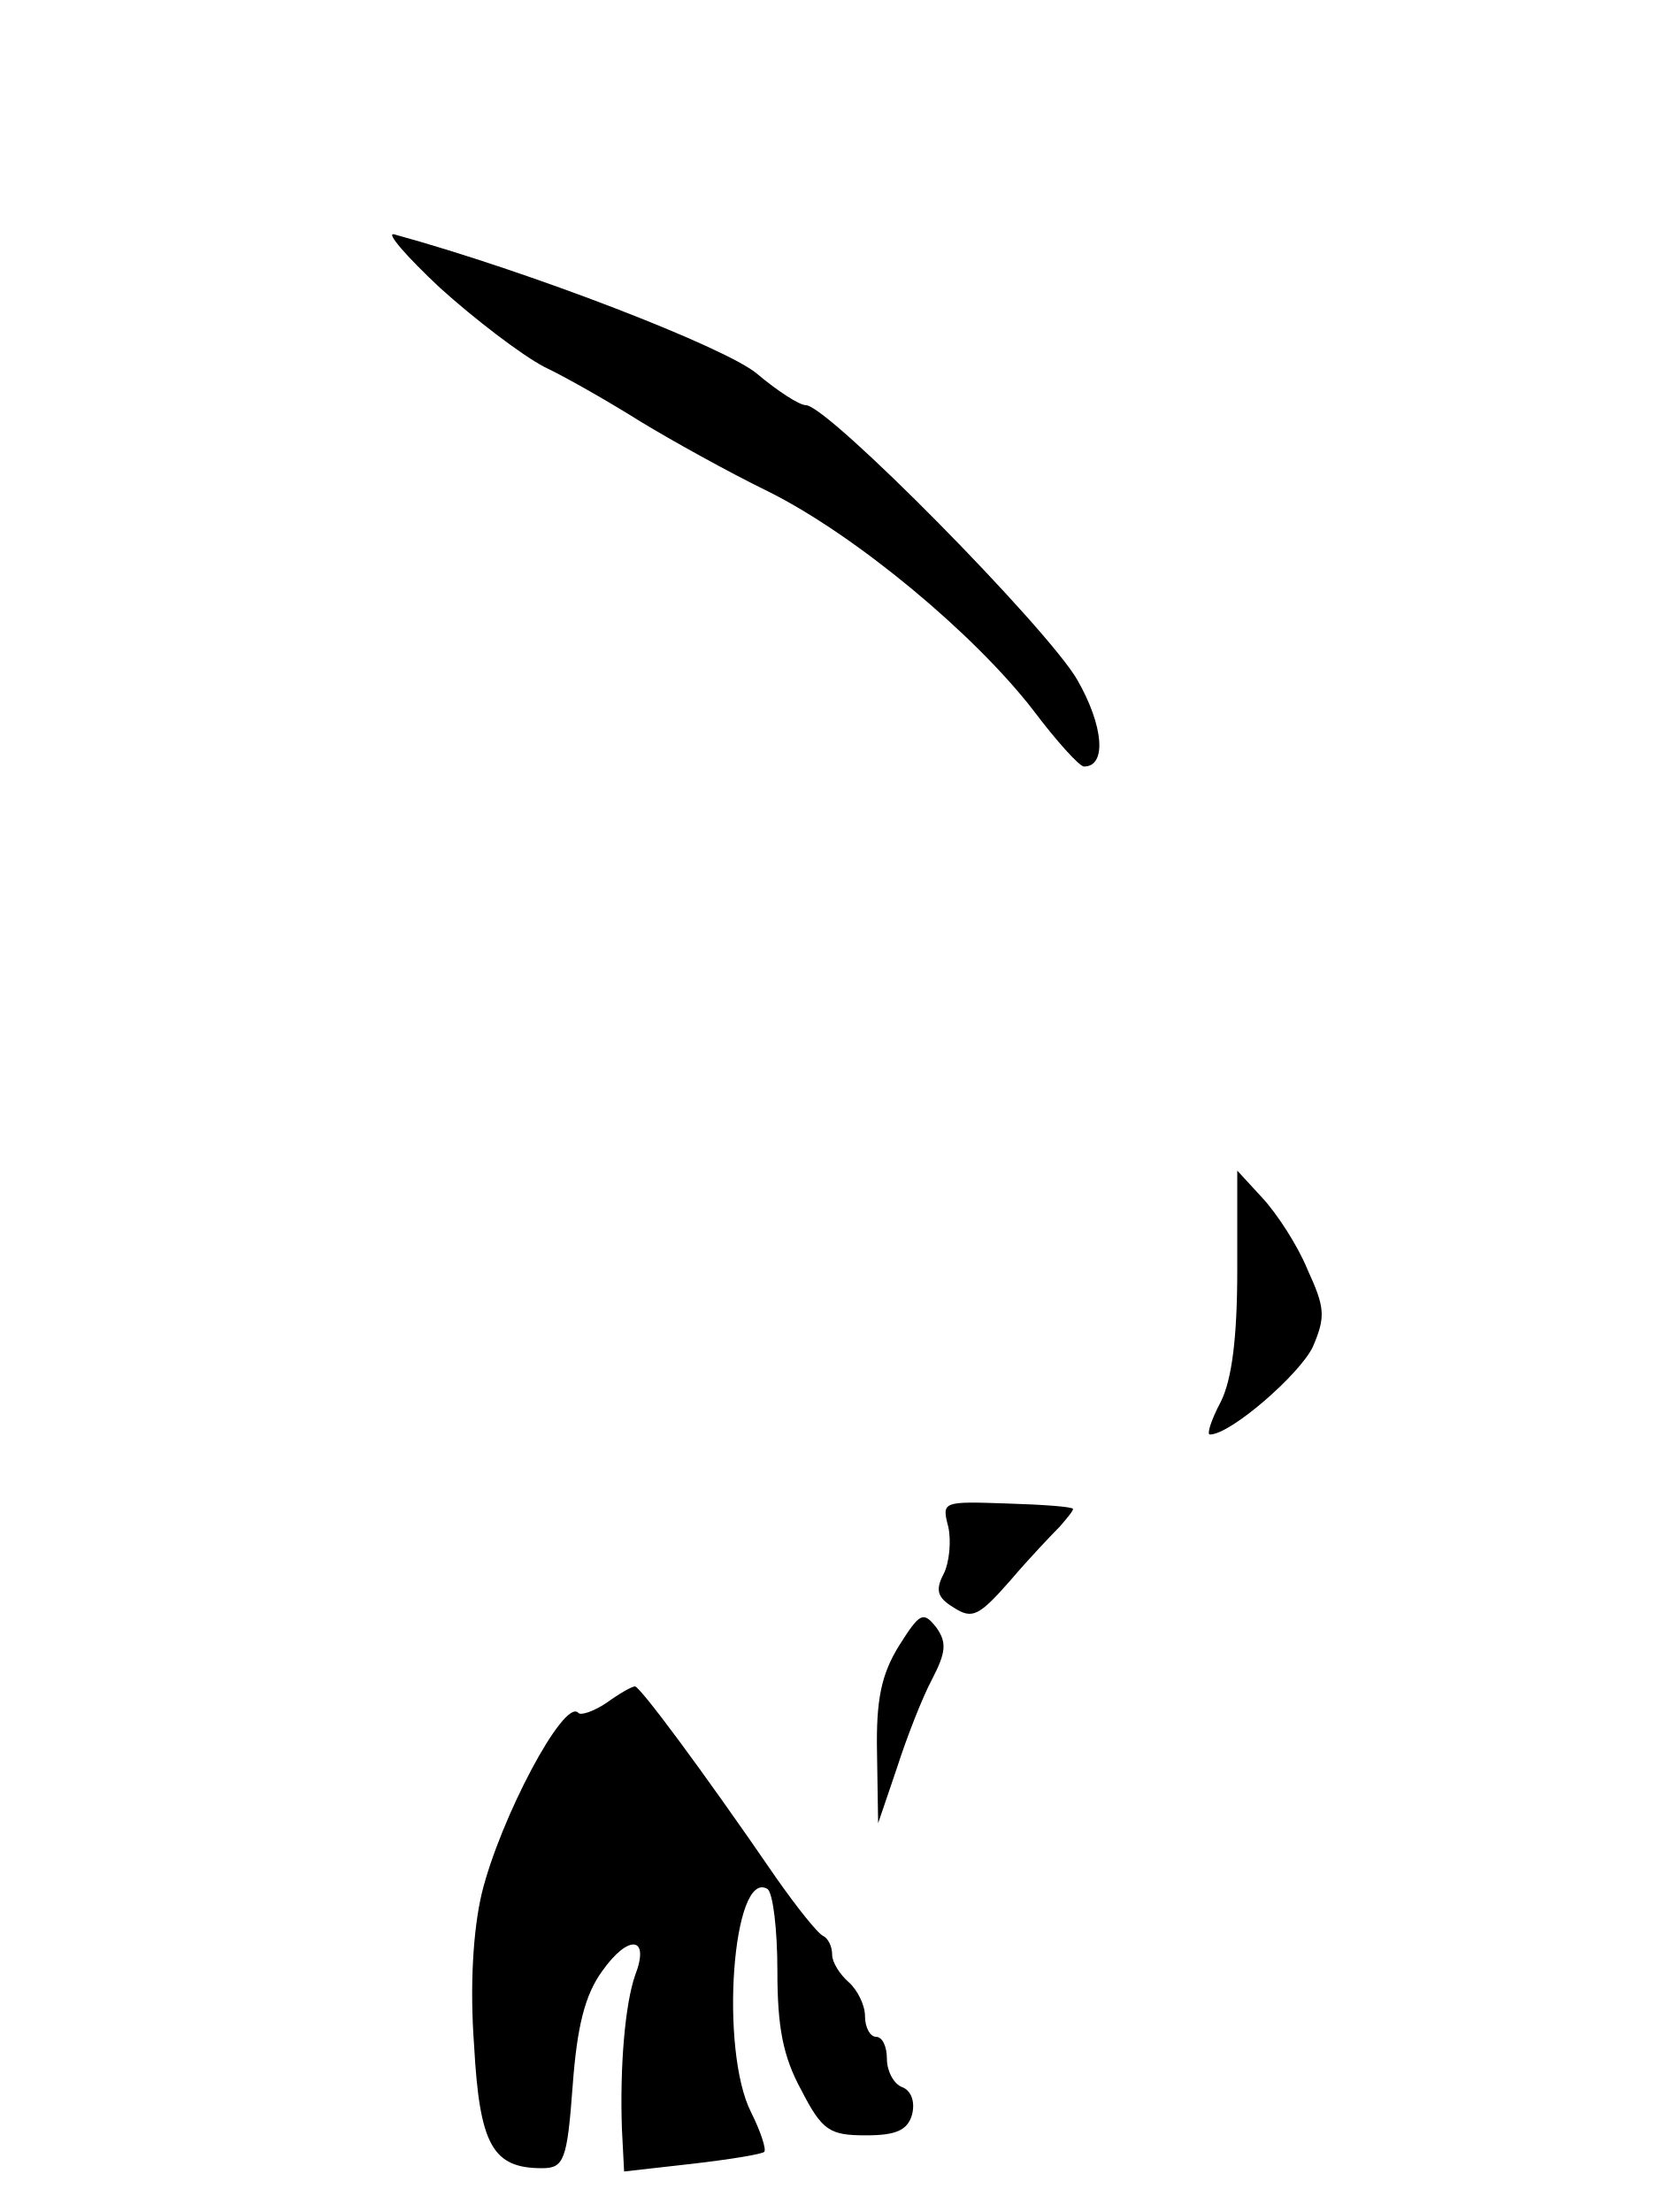
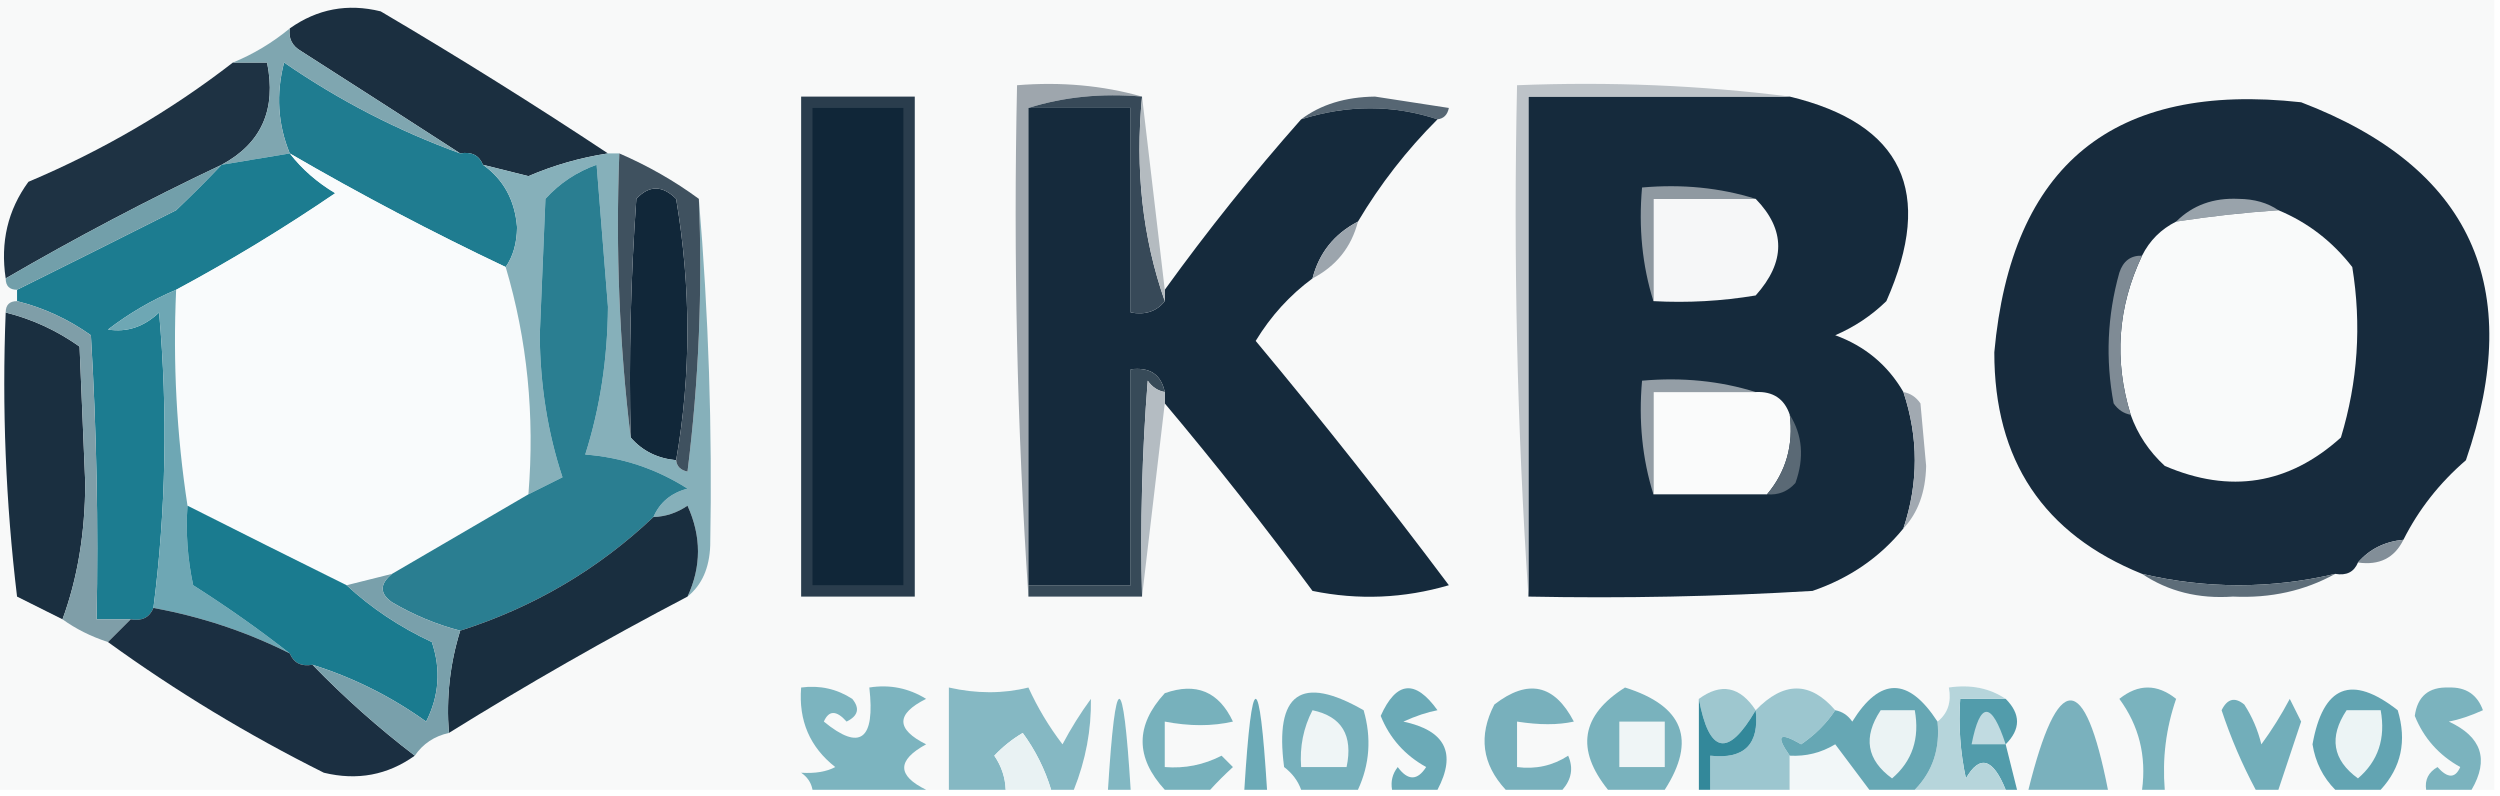
- <svg xmlns="http://www.w3.org/2000/svg" version="1.0" width="152pt" height="202pt" viewBox="0 0 152 202" preserveAspectRatio="xMidYMid meet">
-   <g transform="translate(0,202) scale(0.1,-0.1)" fill="#000000" stroke="none">
-     <path d="M402 1757 c31 -28 74 -61 95 -72 21 -10 61 -33 88 -50 28 -17 80 -46 117 -64 80 -40 188 -130 242 -200 21 -28 42 -51 46 -51 21 0 18 37 -6 79 -27 47 -228 251 -248 251 -6 0 -26 13 -45 29 -29 24 -207 93 -331 127 -8 2 11 -20 42 -49z" />
-     <path d="M1130 860 c0 -62 -5 -100 -15 -120 -9 -17 -13 -30 -10 -30 19 0 82 55 94 80 12 28 11 36 -5 71 -9 22 -28 51 -41 65 l-23 25 0 -91z" />
-     <path d="M866 626 c3 -13 1 -33 -4 -43 -8 -15 -6 -22 9 -31 17 -11 23 -8 52 25 17 20 38 42 45 49 6 7 12 14 12 16 0 2 -27 4 -60 5 -59 2 -60 2 -54 -21z" />
-     <path d="M821 517 c-16 -26 -21 -49 -20 -98 l1 -64 17 50 c9 28 23 64 32 81 13 25 14 34 4 48 -12 15 -15 13 -34 -17z" />
-     <path d="M554 465 c-12 -8 -24 -12 -26 -9 -13 13 -71 -96 -88 -165 -8 -34 -11 -85 -7 -139 5 -91 17 -112 62 -112 20 0 23 7 28 75 4 54 11 83 27 105 24 34 44 32 30 -4 -9 -26 -14 -82 -12 -140 l2 -39 62 7 c35 4 65 9 66 11 2 2 -3 18 -12 36 -29 57 -17 223 15 204 5 -4 9 -37 9 -75 0 -51 5 -78 22 -109 19 -37 26 -41 59 -41 28 0 38 5 42 19 3 12 -1 22 -9 25 -8 3 -14 15 -14 26 0 11 -4 20 -10 20 -5 0 -10 8 -10 19 0 10 -7 24 -15 31 -8 7 -15 18 -15 25 0 8 -4 15 -8 17 -5 2 -24 26 -43 53 -70 102 -124 174 -129 175 -3 0 -15 -7 -26 -15z" />
+ <svg xmlns="http://www.w3.org/2000/svg" version="1.1" width="220px" height="70px" style="shape-rendering:geometricPrecision; text-rendering:geometricPrecision; image-rendering:optimizeQuality; fill-rule:evenodd; clip-rule:evenodd">
+   <g>
+     <path style="opacity:1" fill="#f8f9f9" d="M -0.5,-0.5 C 72.833,-0.5 146.167,-0.5 219.5,-0.5C 219.5,22.833 219.5,46.167 219.5,69.5C 218.833,69.5 218.167,69.5 217.5,69.5C 219.057,66.837 218.39,64.837 215.5,63.5C 216.397,63.331 217.397,62.998 218.5,62.5C 218,61.12 217,60.453 215.5,60.5C 213.734,60.434 212.734,61.268 212.5,63C 213.292,64.96 214.625,66.46 216.5,67.5C 216.062,68.506 215.396,68.506 214.5,67.5C 213.702,67.957 213.369,68.624 213.5,69.5C 212.167,69.5 210.833,69.5 209.5,69.5C 211.315,67.531 211.815,65.198 211,62.5C 206.93,59.315 204.43,60.315 203.5,65.5C 203.752,67.073 204.418,68.406 205.5,69.5C 203.833,69.5 202.167,69.5 200.5,69.5C 201.156,67.516 201.822,65.516 202.5,63.5C 202.167,62.833 201.833,62.167 201.5,61.5C 200.757,62.908 199.923,64.241 199,65.5C 198.691,64.234 198.191,63.067 197.5,62C 196.668,61.312 196.002,61.479 195.5,62.5C 196.312,64.945 197.312,67.278 198.5,69.5C 195.833,69.5 193.167,69.5 190.5,69.5C 190.274,66.751 190.607,64.084 191.5,61.5C 189.833,60.167 188.167,60.167 186.5,61.5C 188.229,63.851 188.896,66.518 188.5,69.5C 187.5,69.5 186.5,69.5 185.5,69.5C 183.439,59.018 181.105,59.018 178.5,69.5C 178.167,69.5 177.833,69.5 177.5,69.5C 177.167,68.167 176.833,66.833 176.5,65.5C 177.833,64.167 177.833,62.833 176.5,61.5C 175.081,60.549 173.415,60.215 171.5,60.5C 171.737,61.791 171.404,62.791 170.5,63.5C 167.942,59.562 165.442,59.562 163,63.5C 162.617,62.944 162.117,62.611 161.5,62.5C 159.295,59.947 156.962,59.947 154.5,62.5C 153.121,60.403 151.455,60.07 149.5,61.5C 149.5,64.167 149.5,66.833 149.5,69.5C 148.5,69.5 147.5,69.5 146.5,69.5C 149.316,65.113 148.149,62.113 143,60.5C 139.141,62.938 138.641,65.938 141.5,69.5C 140.167,69.5 138.833,69.5 137.5,69.5C 138.303,68.577 138.47,67.577 138,66.5C 136.644,67.38 135.144,67.713 133.5,67.5C 133.5,66.167 133.5,64.833 133.5,63.5C 135.446,63.807 137.113,63.807 138.5,63.5C 136.788,60.209 134.455,59.709 131.5,62C 130.083,64.743 130.416,67.243 132.5,69.5C 130.5,69.5 128.5,69.5 126.5,69.5C 128.197,66.285 127.197,64.285 123.5,63.5C 124.603,63.002 125.603,62.669 126.5,62.5C 124.541,59.764 122.875,59.931 121.5,63C 122.292,64.96 123.625,66.46 125.5,67.5C 124.726,68.711 123.893,68.711 123,67.5C 122.536,68.094 122.369,68.761 122.5,69.5C 121.5,69.5 120.5,69.5 119.5,69.5C 120.537,67.263 120.703,64.929 120,62.5C 114.481,59.334 112.148,61.001 113,67.5C 113.717,68.044 114.217,68.711 114.5,69.5C 113.5,69.5 112.5,69.5 111.5,69.5C 110.833,58.833 110.167,58.833 109.5,69.5C 108.5,69.5 107.5,69.5 106.5,69.5C 107.091,68.849 107.757,68.182 108.5,67.5C 108.167,67.167 107.833,66.833 107.5,66.5C 105.929,67.309 104.262,67.643 102.5,67.5C 102.5,66.167 102.5,64.833 102.5,63.5C 104.674,63.92 106.674,63.92 108.5,63.5C 107.259,60.856 105.259,60.023 102.5,61C 99.899,63.83 99.899,66.663 102.5,69.5C 101.5,69.5 100.5,69.5 99.5,69.5C 98.833,58.833 98.167,58.833 97.5,69.5C 96.5,69.5 95.5,69.5 94.5,69.5C 95.545,66.886 96.045,64.22 96,61.5C 95.077,62.759 94.243,64.092 93.5,65.5C 92.316,63.954 91.316,62.287 90.5,60.5C 88.273,61.053 85.939,61.053 83.5,60.5C 83.5,63.5 83.5,66.5 83.5,69.5C 82.833,69.5 82.167,69.5 81.5,69.5C 78.929,68.238 78.929,66.904 81.5,65.5C 78.833,64.167 78.833,62.833 81.5,61.5C 79.955,60.548 78.288,60.215 76.5,60.5C 77.025,65.118 75.692,66.118 72.5,63.5C 72.938,62.494 73.604,62.494 74.5,63.5C 75.521,62.998 75.688,62.332 75,61.5C 73.644,60.62 72.144,60.286 70.5,60.5C 70.262,63.408 71.262,65.742 73.5,67.5C 72.738,67.911 71.738,68.077 70.5,68C 71.056,68.383 71.389,68.883 71.5,69.5C 47.5,69.5 23.5,69.5 -0.5,69.5C -0.5,46.167 -0.5,22.833 -0.5,-0.5 Z" />
+   </g>
+   <g>
+     <path style="opacity:1" fill="#1b2f40" d="M 53.5,13.5 C 51.095,13.866 48.762,14.533 46.5,15.5C 45.151,15.154 43.818,14.821 42.5,14.5C 42.158,13.662 41.492,13.328 40.5,13.5C 35.898,10.524 31.231,7.524 26.5,4.5C 25.703,4.043 25.369,3.376 25.5,2.5C 27.926,0.782 30.593,0.282 33.5,1C 40.34,5.03 47.006,9.196 53.5,13.5 Z" />
+   </g>
+   <g>
+     <path style="opacity:1" fill="#1f7c90" d="M 40.5,13.5 C 41.492,13.328 42.158,13.662 42.5,14.5C 44.315,15.791 45.315,17.624 45.5,20C 45.486,21.385 45.152,22.551 44.5,23.5C 38.009,20.422 31.675,17.088 25.5,13.5C 24.445,10.927 24.278,8.261 25,5.5C 29.828,8.831 34.995,11.497 40.5,13.5 Z" />
+   </g>
+   <g>
+     <path style="opacity:1" fill="#1e3243" d="M 20.5,5.5 C 21.5,5.5 22.5,5.5 23.5,5.5C 24.342,9.621 23.009,12.621 19.5,14.5C 13.009,17.578 6.675,20.912 0.5,24.5C 0.02,21.315 0.686,18.482 2.5,16C 9.02,13.245 15.02,9.745 20.5,5.5 Z" />
+   </g>
+   <g>
+     <path style="opacity:1" fill="#7fa6b0" d="M 25.5,2.5 C 25.369,3.376 25.703,4.043 26.5,4.5C 31.231,7.524 35.898,10.524 40.5,13.5C 34.995,11.497 29.828,8.831 25,5.5C 24.278,8.261 24.445,10.927 25.5,13.5C 23.5,13.833 21.5,14.167 19.5,14.5C 23.009,12.621 24.342,9.621 23.5,5.5C 22.5,5.5 21.5,5.5 20.5,5.5C 22.294,4.767 23.961,3.767 25.5,2.5 Z" />
+   </g>
+   <g>
+     <path style="opacity:1" fill="#566673" d="M 126.5,10.5 C 122.601,9.209 118.601,9.209 114.5,10.5C 116.223,9.2 118.39,8.533 121,8.5C 123.167,8.833 125.333,9.167 127.5,9.5C 127.376,10.107 127.043,10.44 126.5,10.5 Z" />
+   </g>
+   <g>
+     <path style="opacity:1" fill="#9ea6ad" d="M 100.5,8.5 C 96.958,8.187 93.625,8.521 90.5,9.5C 90.5,23.5 90.5,37.5 90.5,51.5C 90.5,51.833 90.5,52.167 90.5,52.5C 89.504,37.676 89.171,22.676 89.5,7.5C 93.371,7.185 97.038,7.518 100.5,8.5 Z" />
+   </g>
+   <g>
+     <path style="opacity:1" fill="#152a3c" d="M 90.5,9.5 C 93.5,9.5 96.5,9.5 99.5,9.5C 99.5,15.5 99.5,21.5 99.5,27.5C 100.791,27.737 101.791,27.404 102.5,26.5C 102.5,26.167 102.5,25.833 102.5,25.5C 106.271,20.278 110.271,15.278 114.5,10.5C 118.601,9.209 122.601,9.209 126.5,10.5C 123.785,13.214 121.451,16.214 119.5,19.5C 117.413,20.585 116.08,22.251 115.5,24.5C 113.5,25.976 111.833,27.809 110.5,30C 116.357,37.023 122.024,44.19 127.5,51.5C 123.541,52.66 119.541,52.827 115.5,52C 111.303,46.313 106.97,40.813 102.5,35.5C 102.5,35.167 102.5,34.833 102.5,34.5C 102.179,32.952 101.179,32.285 99.5,32.5C 99.5,38.833 99.5,45.167 99.5,51.5C 96.5,51.5 93.5,51.5 90.5,51.5C 90.5,37.5 90.5,23.5 90.5,9.5 Z" />
+   </g>
+   <g>
+     <path style="opacity:1" fill="#374958" d="M 90.5,9.5 C 93.625,8.521 96.958,8.187 100.5,8.5C 99.88,14.926 100.547,20.926 102.5,26.5C 101.791,27.404 100.791,27.737 99.5,27.5C 99.5,21.5 99.5,15.5 99.5,9.5C 96.5,9.5 93.5,9.5 90.5,9.5 Z" />
+   </g>
+   <g>
+     <path style="opacity:1" fill="#b4bbc0" d="M 100.5,8.5 C 101.167,14.167 101.833,19.833 102.5,25.5C 102.5,25.833 102.5,26.167 102.5,26.5C 100.547,20.926 99.88,14.926 100.5,8.5 Z" />
+   </g>
+   <g>
+     <path style="opacity:1" fill="#152a3c" d="M 157.5,8.5 C 167.422,10.894 170.256,16.894 166,26.5C 164.693,27.772 163.193,28.772 161.5,29.5C 164.122,30.459 166.122,32.126 167.5,34.5C 168.833,38.5 168.833,42.5 167.5,46.5C 165.426,49.05 162.759,50.883 159.5,52C 151.173,52.5 142.84,52.666 134.5,52.5C 134.5,37.833 134.5,23.167 134.5,8.5C 142.167,8.5 149.833,8.5 157.5,8.5 Z" />
+   </g>
+   <g>
+     <path style="opacity:1" fill="#172b3d" d="M 211.5,47.5 C 209.847,47.66 208.514,48.326 207.5,49.5C 207.158,50.338 206.492,50.672 205.5,50.5C 199.833,51.833 194.167,51.833 188.5,50.5C 179.823,46.998 175.489,40.498 175.5,31C 176.993,14.511 185.993,7.177 202.5,9C 217.434,14.708 222.268,25.208 217,40.5C 214.675,42.501 212.842,44.834 211.5,47.5 Z" />
+   </g>
+   <g>
+     <path style="opacity:1" fill="#bdc3c8" d="M 157.5,8.5 C 149.833,8.5 142.167,8.5 134.5,8.5C 134.5,23.167 134.5,37.833 134.5,52.5C 133.504,37.676 133.171,22.676 133.5,7.5C 141.684,7.174 149.684,7.508 157.5,8.5 Z" />
+   </g>
+   <g>
+     <path style="opacity:1" fill="#1c7c90" d="M 25.5,13.5 C 26.574,14.885 27.907,16.051 29.5,17C 24.934,20.111 20.267,22.944 15.5,25.5C 13.364,26.403 11.364,27.569 9.5,29C 11.163,29.265 12.663,28.765 14,27.5C 14.775,36.215 14.608,44.881 13.5,53.5C 13.158,54.338 12.492,54.672 11.5,54.5C 10.5,54.5 9.5,54.5 8.5,54.5C 8.666,46.16 8.5,37.827 8,29.5C 6.007,28.086 3.84,27.086 1.5,26.5C 1.5,26.167 1.5,25.833 1.5,25.5C 6.153,23.191 10.819,20.858 15.5,18.5C 16.909,17.151 18.243,15.818 19.5,14.5C 21.5,14.167 23.5,13.833 25.5,13.5 Z" />
+   </g>
+   <g>
+     <path style="opacity:1" fill="#112739" d="M 59.5,40.5 C 57.847,40.34 56.514,39.674 55.5,38.5C 55.334,31.492 55.5,24.492 56,17.5C 57.113,16.289 58.28,16.289 59.5,17.5C 60.82,25.323 60.82,32.99 59.5,40.5 Z" />
+   </g>
+   <g>
+     <path style="opacity:1" fill="#f9fbfc" d="M 25.5,13.5 C 31.675,17.088 38.009,20.422 44.5,23.5C 46.399,29.882 47.066,36.549 46.5,43.5C 42.465,45.848 38.465,48.182 34.5,50.5C 33.167,50.833 31.833,51.167 30.5,51.5C 25.85,49.196 21.183,46.863 16.5,44.5C 15.542,38.256 15.209,31.923 15.5,25.5C 20.267,22.944 24.934,20.111 29.5,17C 27.907,16.051 26.574,14.885 25.5,13.5 Z" />
+   </g>
+   <g>
+     <path style="opacity:1" fill="#86b0ba" d="M 53.5,13.5 C 53.833,13.5 54.167,13.5 54.5,13.5C 54.174,22.017 54.507,30.35 55.5,38.5C 56.514,39.674 57.847,40.34 59.5,40.5C 59.56,41.043 59.893,41.376 60.5,41.5C 61.498,33.528 61.831,25.528 61.5,17.5C 62.355,27.637 62.689,37.804 62.5,48C 62.431,49.986 61.765,51.486 60.5,52.5C 61.729,49.865 61.729,47.199 60.5,44.5C 59.583,45.127 58.583,45.461 57.5,45.5C 58.058,44.21 59.058,43.377 60.5,43C 57.754,41.25 54.754,40.25 51.5,40C 52.798,35.923 53.464,31.589 53.5,27C 53.167,22.833 52.833,18.667 52.5,14.5C 50.742,15.128 49.242,16.128 48,17.5C 47.833,21.5 47.667,25.5 47.5,29.5C 47.537,33.925 48.204,38.091 49.5,42C 48.473,42.513 47.473,43.013 46.5,43.5C 47.066,36.549 46.399,29.882 44.5,23.5C 45.152,22.551 45.486,21.385 45.5,20C 45.315,17.624 44.315,15.791 42.5,14.5C 43.818,14.821 45.151,15.154 46.5,15.5C 48.762,14.533 51.095,13.866 53.5,13.5 Z" />
+   </g>
+   <g>
+     <path style="opacity:1" fill="#3f515f" d="M 54.5,13.5 C 57.032,14.596 59.365,15.929 61.5,17.5C 61.831,25.528 61.498,33.528 60.5,41.5C 59.893,41.376 59.56,41.043 59.5,40.5C 60.82,32.99 60.82,25.323 59.5,17.5C 58.28,16.289 57.113,16.289 56,17.5C 55.5,24.492 55.334,31.492 55.5,38.5C 54.507,30.35 54.174,22.017 54.5,13.5 Z" />
+   </g>
+   <g>
+     <path style="opacity:1" fill="#8f99a1" d="M 154.5,17.5 C 151.5,17.5 148.5,17.5 145.5,17.5C 145.5,20.5 145.5,23.5 145.5,26.5C 144.521,23.375 144.187,20.042 144.5,16.5C 148.042,16.187 151.375,16.521 154.5,17.5 Z" />
+   </g>
+   <g>
+     <path style="opacity:1" fill="#f6f7f8" d="M 154.5,17.5 C 157.145,20.217 157.145,23.05 154.5,26C 151.518,26.498 148.518,26.665 145.5,26.5C 145.5,23.5 145.5,20.5 145.5,17.5C 148.5,17.5 151.5,17.5 154.5,17.5 Z" />
+   </g>
+   <g>
+     <path style="opacity:1" fill="#99a3ab" d="M 200.5,18.5 C 197.482,18.704 194.482,19.037 191.5,19.5C 192.946,18.06 194.779,17.393 197,17.5C 198.385,17.514 199.551,17.848 200.5,18.5 Z" />
+   </g>
+   <g>
+     <path style="opacity:1" fill="#f9fafa" d="M 200.5,18.5 C 203.075,19.568 205.242,21.235 207,23.5C 207.826,28.589 207.492,33.589 206,38.5C 201.413,42.637 196.247,43.471 190.5,41C 189.117,39.729 188.117,38.229 187.5,36.5C 186.019,31.69 186.352,27.023 188.5,22.5C 189.167,21.167 190.167,20.167 191.5,19.5C 194.482,19.037 197.482,18.704 200.5,18.5 Z" />
+   </g>
+   <g>
+     <path style="opacity:1" fill="#729faa" d="M 19.5,14.5 C 18.243,15.818 16.909,17.151 15.5,18.5C 10.819,20.858 6.153,23.191 1.5,25.5C 0.833,25.5 0.5,25.167 0.5,24.5C 6.675,20.912 13.009,17.578 19.5,14.5 Z" />
+   </g>
+   <g>
+     <path style="opacity:1" fill="#9ca5ad" d="M 119.5,19.5 C 118.92,21.749 117.587,23.415 115.5,24.5C 116.08,22.251 117.413,20.585 119.5,19.5 Z" />
+   </g>
+   <g>
+     <path style="opacity:1" fill="#1a2f40" d="M 0.5,27.5 C 2.84,28.086 5.007,29.086 7,30.5C 7.167,34.5 7.333,38.5 7.5,42.5C 7.491,46.893 6.824,50.893 5.5,54.5C 4.193,53.847 2.86,53.18 1.5,52.5C 0.502,44.193 0.169,35.86 0.5,27.5 Z" />
+   </g>
+   <g>
+     <path style="opacity:1" fill="#7f8b95" d="M 188.5,22.5 C 186.352,27.023 186.019,31.69 187.5,36.5C 186.883,36.389 186.383,36.056 186,35.5C 185.271,31.623 185.438,27.789 186.5,24C 186.836,22.97 187.503,22.47 188.5,22.5 Z" />
+   </g>
+   <g>
+     <path style="opacity:1" fill="#2a3d4d" d="M 70.5,8.5 C 73.833,8.5 77.167,8.5 80.5,8.5C 80.5,23.167 80.5,37.833 80.5,52.5C 77.167,52.5 73.833,52.5 70.5,52.5C 70.5,37.833 70.5,23.167 70.5,8.5 Z" />
+   </g>
+   <g>
+     <path style="opacity:1" fill="#102638" d="M 71.5,9.5 C 74.167,9.5 76.833,9.5 79.5,9.5C 79.5,23.5 79.5,37.5 79.5,51.5C 76.833,51.5 74.167,51.5 71.5,51.5C 71.5,37.5 71.5,23.5 71.5,9.5 Z" />
+   </g>
+   <g>
+     <path style="opacity:1" fill="#7f9ea8" d="M 0.5,27.5 C 0.5,26.833 0.833,26.5 1.5,26.5C 3.84,27.086 6.007,28.086 8,29.5C 8.5,37.827 8.666,46.16 8.5,54.5C 9.5,54.5 10.5,54.5 11.5,54.5C 10.833,55.167 10.167,55.833 9.5,56.5C 8.005,56.011 6.671,55.345 5.5,54.5C 6.824,50.893 7.491,46.893 7.5,42.5C 7.333,38.5 7.167,34.5 7,30.5C 5.007,29.086 2.84,28.086 0.5,27.5 Z" />
+   </g>
+   <g>
+     <path style="opacity:1" fill="#374a58" d="M 102.5,34.5 C 101.883,34.389 101.383,34.056 101,33.5C 100.5,39.825 100.334,46.158 100.5,52.5C 97.167,52.5 93.833,52.5 90.5,52.5C 90.5,52.167 90.5,51.833 90.5,51.5C 93.5,51.5 96.5,51.5 99.5,51.5C 99.5,45.167 99.5,38.833 99.5,32.5C 101.179,32.285 102.179,32.952 102.5,34.5 Z" />
+   </g>
+   <g>
+     <path style="opacity:1" fill="#949ea6" d="M 154.5,34.5 C 151.5,34.5 148.5,34.5 145.5,34.5C 145.5,37.5 145.5,40.5 145.5,43.5C 144.521,40.375 144.187,37.042 144.5,33.5C 148.042,33.187 151.375,33.521 154.5,34.5 Z" />
+   </g>
+   <g>
+     <path style="opacity:1" fill="#fafbfb" d="M 154.5,34.5 C 156.027,34.427 157.027,35.094 157.5,36.5C 157.834,39.188 157.168,41.521 155.5,43.5C 152.167,43.5 148.833,43.5 145.5,43.5C 145.5,40.5 145.5,37.5 145.5,34.5C 148.5,34.5 151.5,34.5 154.5,34.5 Z" />
+   </g>
+   <g>
+     <path style="opacity:1" fill="#b4bcc2" d="M 102.5,34.5 C 102.5,34.833 102.5,35.167 102.5,35.5C 101.833,41.167 101.167,46.833 100.5,52.5C 100.334,46.158 100.5,39.825 101,33.5C 101.383,34.056 101.883,34.389 102.5,34.5 Z" />
+   </g>
+   <g>
+     <path style="opacity:1" fill="#6ea7b4" d="M 15.5,25.5 C 15.209,31.923 15.542,38.256 16.5,44.5C 16.337,46.857 16.503,49.19 17,51.5C 19.988,53.399 22.821,55.399 25.5,57.5C 21.683,55.59 17.683,54.257 13.5,53.5C 14.608,44.881 14.775,36.215 14,27.5C 12.663,28.765 11.163,29.265 9.5,29C 11.364,27.569 13.364,26.403 15.5,25.5 Z" />
+   </g>
+   <g>
+     <path style="opacity:1" fill="#a1a9b1" d="M 167.5,34.5 C 168.117,34.611 168.617,34.944 169,35.5C 169.167,37.333 169.333,39.167 169.5,41C 169.453,43.295 168.787,45.129 167.5,46.5C 168.833,42.5 168.833,38.5 167.5,34.5 Z" />
+   </g>
+   <g>
+     <path style="opacity:1" fill="#2a7e91" d="M 57.5,45.5 C 52.632,50.104 46.965,53.437 40.5,55.5C 38.407,54.955 36.407,54.122 34.5,53C 33.402,52.23 33.402,51.397 34.5,50.5C 38.465,48.182 42.465,45.848 46.5,43.5C 47.473,43.013 48.473,42.513 49.5,42C 48.204,38.091 47.537,33.925 47.5,29.5C 47.667,25.5 47.833,21.5 48,17.5C 49.242,16.128 50.742,15.128 52.5,14.5C 52.833,18.667 53.167,22.833 53.5,27C 53.464,31.589 52.798,35.923 51.5,40C 54.754,40.25 57.754,41.25 60.5,43C 59.058,43.377 58.058,44.21 57.5,45.5 Z" />
+   </g>
+   <g>
+     <path style="opacity:1" fill="#5a6975" d="M 157.5,36.5 C 158.622,38.288 158.789,40.288 158,42.5C 157.329,43.252 156.496,43.586 155.5,43.5C 157.168,41.521 157.834,39.188 157.5,36.5 Z" />
+   </g>
+   <g>
+     <path style="opacity:1" fill="#1a7b8f" d="M 16.5,44.5 C 21.183,46.863 25.85,49.196 30.5,51.5C 32.676,53.515 35.176,55.182 38,56.5C 38.814,58.902 38.647,61.235 37.5,63.5C 34.423,61.295 31.09,59.628 27.5,58.5C 26.508,58.672 25.842,58.338 25.5,57.5C 22.821,55.399 19.988,53.399 17,51.5C 16.503,49.19 16.337,46.857 16.5,44.5 Z" />
+   </g>
+   <g>
+     <path style="opacity:1" fill="#192e3f" d="M 60.5,52.5 C 53.365,56.235 46.365,60.235 39.5,64.5C 39.264,61.392 39.597,58.392 40.5,55.5C 46.965,53.437 52.632,50.104 57.5,45.5C 58.583,45.461 59.583,45.127 60.5,44.5C 61.729,47.199 61.729,49.865 60.5,52.5 Z" />
+   </g>
+   <g>
+     <path style="opacity:1" fill="#828e98" d="M 211.5,47.5 C 210.713,49.104 209.38,49.771 207.5,49.5C 208.514,48.326 209.847,47.66 211.5,47.5 Z" />
+   </g>
+   <g>
+     <path style="opacity:1" fill="#5d6d79" d="M 188.5,50.5 C 194.167,51.833 199.833,51.833 205.5,50.5C 202.814,51.991 199.814,52.657 196.5,52.5C 193.473,52.714 190.807,52.047 188.5,50.5 Z" />
+   </g>
+   <g>
+     <path style="opacity:1" fill="#1b2f41" d="M 13.5,53.5 C 17.683,54.257 21.683,55.59 25.5,57.5C 25.842,58.338 26.508,58.672 27.5,58.5C 30.312,61.401 33.312,64.068 36.5,66.5C 34.104,68.212 31.438,68.712 28.5,68C 21.806,64.658 15.473,60.825 9.5,56.5C 10.167,55.833 10.833,55.167 11.5,54.5C 12.492,54.672 13.158,54.338 13.5,53.5 Z" />
+   </g>
+   <g>
+     <path style="opacity:1" fill="#79a0ab" d="M 34.5,50.5 C 33.402,51.397 33.402,52.23 34.5,53C 36.407,54.122 38.407,54.955 40.5,55.5C 39.597,58.392 39.264,61.392 39.5,64.5C 38.222,64.782 37.222,65.449 36.5,66.5C 33.312,64.068 30.312,61.401 27.5,58.5C 31.09,59.628 34.423,61.295 37.5,63.5C 38.647,61.235 38.814,58.902 38,56.5C 35.176,55.182 32.676,53.515 30.5,51.5C 31.833,51.167 33.167,50.833 34.5,50.5 Z" />
+   </g>
+   <g>
+     <path style="opacity:1" fill="#76b0bc" d="M 119.5,69.5 C 117.833,69.5 116.167,69.5 114.5,69.5C 114.217,68.711 113.717,68.044 113,67.5C 112.148,61.001 114.481,59.334 120,62.5C 120.703,64.929 120.537,67.263 119.5,69.5 Z" />
+   </g>
+   <g>
+     <path style="opacity:1" fill="#9ec7cf" d="M 149.5,61.5 C 151.455,60.07 153.121,60.403 154.5,62.5C 152.067,66.687 150.401,66.354 149.5,61.5 Z" />
+   </g>
+   <g>
+     <path style="opacity:1" fill="#7bb3be" d="M 217.5,69.5 C 216.167,69.5 214.833,69.5 213.5,69.5C 213.369,68.624 213.702,67.957 214.5,67.5C 215.396,68.506 216.062,68.506 216.5,67.5C 214.625,66.46 213.292,64.96 212.5,63C 212.734,61.268 213.734,60.434 215.5,60.5C 217,60.453 218,61.12 218.5,62.5C 217.397,62.998 216.397,63.331 215.5,63.5C 218.39,64.837 219.057,66.837 217.5,69.5 Z" />
+   </g>
+   <g>
+     <path style="opacity:1" fill="#81b7c2" d="M 99.5,69.5 C 98.833,69.5 98.167,69.5 97.5,69.5C 98.167,58.833 98.833,58.833 99.5,69.5 Z" />
+   </g>
+   <g>
+     <path style="opacity:1" fill="#6baab7" d="M 126.5,69.5 C 125.167,69.5 123.833,69.5 122.5,69.5C 122.369,68.761 122.536,68.094 123,67.5C 123.893,68.711 124.726,68.711 125.5,67.5C 123.625,66.46 122.292,64.96 121.5,63C 122.875,59.931 124.541,59.764 126.5,62.5C 125.603,62.669 124.603,63.002 123.5,63.5C 127.197,64.285 128.197,66.285 126.5,69.5 Z" />
+   </g>
+   <g>
+     <path style="opacity:1" fill="#9cc6cf" d="M 161.5,62.5 C 160.735,63.66 159.735,64.66 158.5,65.5C 156.568,64.371 156.234,64.704 157.5,66.5C 157.5,67.5 157.5,68.5 157.5,69.5C 155.167,69.5 152.833,69.5 150.5,69.5C 150.5,68.5 150.5,67.5 150.5,66.5C 153.5,66.833 154.833,65.5 154.5,62.5C 156.962,59.947 159.295,59.947 161.5,62.5 Z" />
+   </g>
+   <g>
+     <path style="opacity:1" fill="#6baab7" d="M 111.5,69.5 C 110.833,69.5 110.167,69.5 109.5,69.5C 110.167,58.833 110.833,58.833 111.5,69.5 Z" />
+   </g>
+   <g>
+     <path style="opacity:1" fill="#eff5f6" d="M 115.5,62.5 C 118.084,63.048 119.084,64.715 118.5,67.5C 117.167,67.5 115.833,67.5 114.5,67.5C 114.366,65.709 114.699,64.042 115.5,62.5 Z" />
+   </g>
+   <g>
+     <path style="opacity:1" fill="#7ab3be" d="M 190.5,69.5 C 189.833,69.5 189.167,69.5 188.5,69.5C 188.896,66.518 188.229,63.851 186.5,61.5C 188.167,60.167 189.833,60.167 191.5,61.5C 190.607,64.084 190.274,66.751 190.5,69.5 Z" />
+   </g>
+   <g>
+     <path style="opacity:1" fill="#7cb4bf" d="M 81.5,69.5 C 78.167,69.5 74.833,69.5 71.5,69.5C 71.389,68.883 71.056,68.383 70.5,68C 71.738,68.077 72.738,67.911 73.5,67.5C 71.262,65.742 70.262,63.408 70.5,60.5C 72.144,60.286 73.644,60.62 75,61.5C 75.688,62.332 75.521,62.998 74.5,63.5C 73.604,62.494 72.938,62.494 72.5,63.5C 75.692,66.118 77.025,65.118 76.5,60.5C 78.288,60.215 79.955,60.548 81.5,61.5C 78.833,62.833 78.833,64.167 81.5,65.5C 78.929,66.904 78.929,68.238 81.5,69.5 Z" />
+   </g>
+   <g>
+     <path style="opacity:1" fill="#85b8c3" d="M 94.5,69.5 C 93.833,69.5 93.167,69.5 92.5,69.5C 91.954,67.697 91.12,66.03 90,64.5C 89.075,65.046 88.242,65.713 87.5,66.5C 88.127,67.417 88.461,68.417 88.5,69.5C 86.833,69.5 85.167,69.5 83.5,69.5C 83.5,66.5 83.5,63.5 83.5,60.5C 85.939,61.053 88.273,61.053 90.5,60.5C 91.316,62.287 92.316,63.954 93.5,65.5C 94.243,64.092 95.077,62.759 96,61.5C 96.045,64.22 95.545,66.886 94.5,69.5 Z" />
+   </g>
+   <g>
+     <path style="opacity:1" fill="#78b0bc" d="M 137.5,69.5 C 135.833,69.5 134.167,69.5 132.5,69.5C 130.416,67.243 130.083,64.743 131.5,62C 134.455,59.709 136.788,60.209 138.5,63.5C 137.113,63.807 135.446,63.807 133.5,63.5C 133.5,64.833 133.5,66.167 133.5,67.5C 135.144,67.713 136.644,67.38 138,66.5C 138.47,67.577 138.303,68.577 137.5,69.5 Z" />
+   </g>
+   <g>
+     <path style="opacity:1" fill="#79b2bd" d="M 146.5,69.5 C 144.833,69.5 143.167,69.5 141.5,69.5C 138.641,65.938 139.141,62.938 143,60.5C 148.149,62.113 149.316,65.113 146.5,69.5 Z" />
+   </g>
+   <g>
+     <path style="opacity:1" fill="#eff5f6" d="M 142.5,63.5 C 143.833,63.5 145.167,63.5 146.5,63.5C 146.5,64.833 146.5,66.167 146.5,67.5C 145.167,67.5 143.833,67.5 142.5,67.5C 142.5,66.167 142.5,64.833 142.5,63.5 Z" />
+   </g>
+   <g>
+     <path style="opacity:1" fill="#529cab" d="M 176.5,61.5 C 177.833,62.833 177.833,64.167 176.5,65.5C 176.833,66.833 177.167,68.167 177.5,69.5C 177.167,69.5 176.833,69.5 176.5,69.5C 175.383,66.721 174.217,66.388 173,68.5C 172.503,66.19 172.337,63.857 172.5,61.5C 173.833,61.5 175.167,61.5 176.5,61.5 Z" />
+   </g>
+   <g>
+     <path style="opacity:1" fill="#c1dbe1" d="M 176.5,65.5 C 175.5,65.5 174.5,65.5 173.5,65.5C 174.246,61.69 175.246,61.69 176.5,65.5 Z" />
+   </g>
+   <g>
+     <path style="opacity:1" fill="#b6d5db" d="M 176.5,61.5 C 175.167,61.5 173.833,61.5 172.5,61.5C 172.337,63.857 172.503,66.19 173,68.5C 174.217,66.388 175.383,66.721 176.5,69.5C 173.833,69.5 171.167,69.5 168.5,69.5C 170.075,67.886 170.741,65.886 170.5,63.5C 171.404,62.791 171.737,61.791 171.5,60.5C 173.415,60.215 175.081,60.549 176.5,61.5 Z" />
+   </g>
+   <g>
+     <path style="opacity:1" fill="#62a4b2" d="M 209.5,69.5 C 208.167,69.5 206.833,69.5 205.5,69.5C 204.418,68.406 203.752,67.073 203.5,65.5C 204.43,60.315 206.93,59.315 211,62.5C 211.815,65.198 211.315,67.531 209.5,69.5 Z" />
+   </g>
+   <g>
+     <path style="opacity:1" fill="#ecf4f5" d="M 206.5,62.5 C 207.5,62.5 208.5,62.5 209.5,62.5C 209.949,64.978 209.283,66.978 207.5,68.5C 205.261,66.867 204.928,64.867 206.5,62.5 Z" />
+   </g>
+   <g>
+     <path style="opacity:1" fill="#e9f2f3" d="M 92.5,69.5 C 91.167,69.5 89.833,69.5 88.5,69.5C 88.461,68.417 88.127,67.417 87.5,66.5C 88.242,65.713 89.075,65.046 90,64.5C 91.12,66.03 91.954,67.697 92.5,69.5 Z" />
+   </g>
+   <g>
+     <path style="opacity:1" fill="#77b1bc" d="M 106.5,69.5 C 105.167,69.5 103.833,69.5 102.5,69.5C 99.899,66.663 99.899,63.83 102.5,61C 105.259,60.023 107.259,60.856 108.5,63.5C 106.674,63.92 104.674,63.92 102.5,63.5C 102.5,64.833 102.5,66.167 102.5,67.5C 104.262,67.643 105.929,67.309 107.5,66.5C 107.833,66.833 108.167,67.167 108.5,67.5C 107.757,68.182 107.091,68.849 106.5,69.5 Z" />
+   </g>
+   <g>
+     <path style="opacity:1" fill="#33889a" d="M 149.5,61.5 C 150.401,66.354 152.067,66.687 154.5,62.5C 154.833,65.5 153.5,66.833 150.5,66.5C 150.5,67.5 150.5,68.5 150.5,69.5C 150.167,69.5 149.833,69.5 149.5,69.5C 149.5,66.833 149.5,64.167 149.5,61.5 Z" />
+   </g>
+   <g>
+     <path style="opacity:1" fill="#f2f7f8" d="M 164.5,69.5 C 162.167,69.5 159.833,69.5 157.5,69.5C 157.5,68.5 157.5,67.5 157.5,66.5C 158.93,66.579 160.264,66.246 161.5,65.5C 162.524,66.852 163.524,68.185 164.5,69.5 Z" />
+   </g>
+   <g>
+     <path style="opacity:1" fill="#7ab1bd" d="M 185.5,69.5 C 183.167,69.5 180.833,69.5 178.5,69.5C 181.105,59.018 183.439,59.018 185.5,69.5 Z" />
+   </g>
+   <g>
+     <path style="opacity:1" fill="#72aeba" d="M 200.5,69.5 C 199.833,69.5 199.167,69.5 198.5,69.5C 197.312,67.278 196.312,64.945 195.5,62.5C 196.002,61.479 196.668,61.312 197.5,62C 198.191,63.067 198.691,64.234 199,65.5C 199.923,64.241 200.757,62.908 201.5,61.5C 201.833,62.167 202.167,62.833 202.5,63.5C 201.822,65.516 201.156,67.516 200.5,69.5 Z" />
+   </g>
+   <g>
+     <path style="opacity:1" fill="#66a7b4" d="M 170.5,63.5 C 170.741,65.886 170.075,67.886 168.5,69.5C 167.167,69.5 165.833,69.5 164.5,69.5C 163.524,68.185 162.524,66.852 161.5,65.5C 160.264,66.246 158.93,66.579 157.5,66.5C 156.234,64.704 156.568,64.371 158.5,65.5C 159.735,64.66 160.735,63.66 161.5,62.5C 162.117,62.611 162.617,62.944 163,63.5C 165.442,59.562 167.942,59.562 170.5,63.5 Z" />
+   </g>
+   <g>
+     <path style="opacity:1" fill="#ebf3f4" d="M 165.5,62.5 C 166.5,62.5 167.5,62.5 168.5,62.5C 168.949,64.978 168.283,66.978 166.5,68.5C 164.261,66.867 163.928,64.867 165.5,62.5 Z" />
  </g>
</svg>
